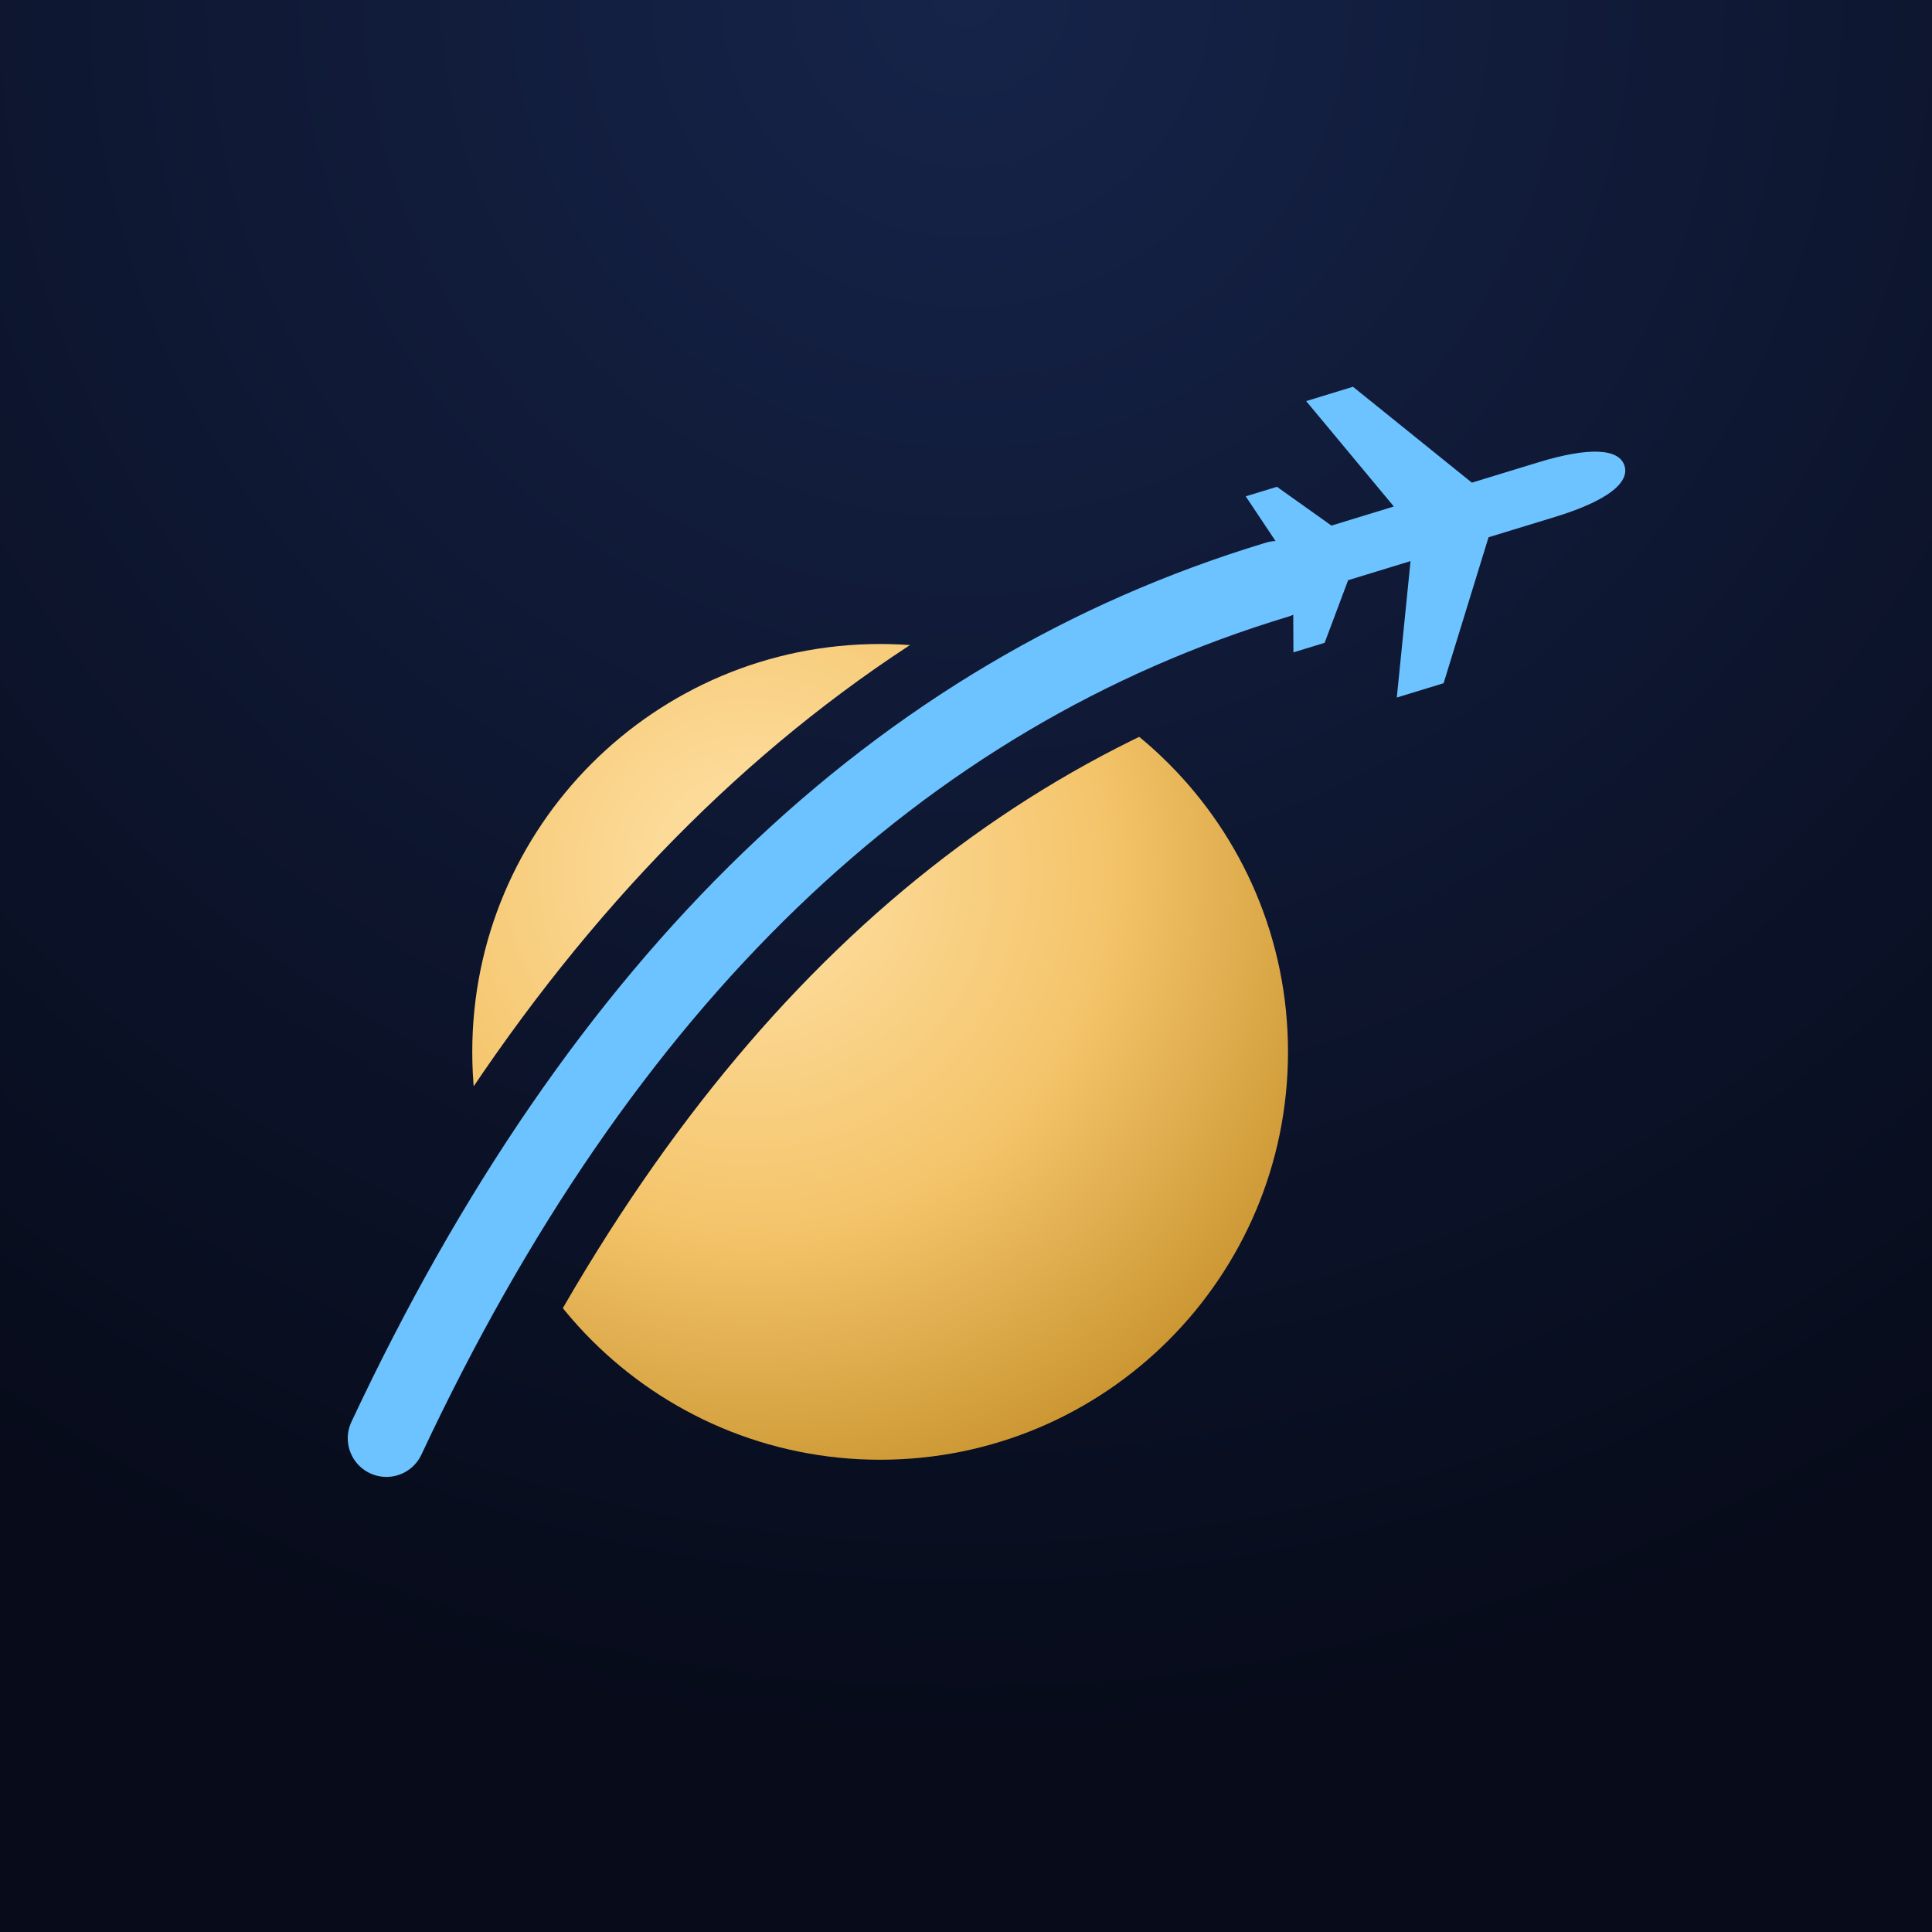
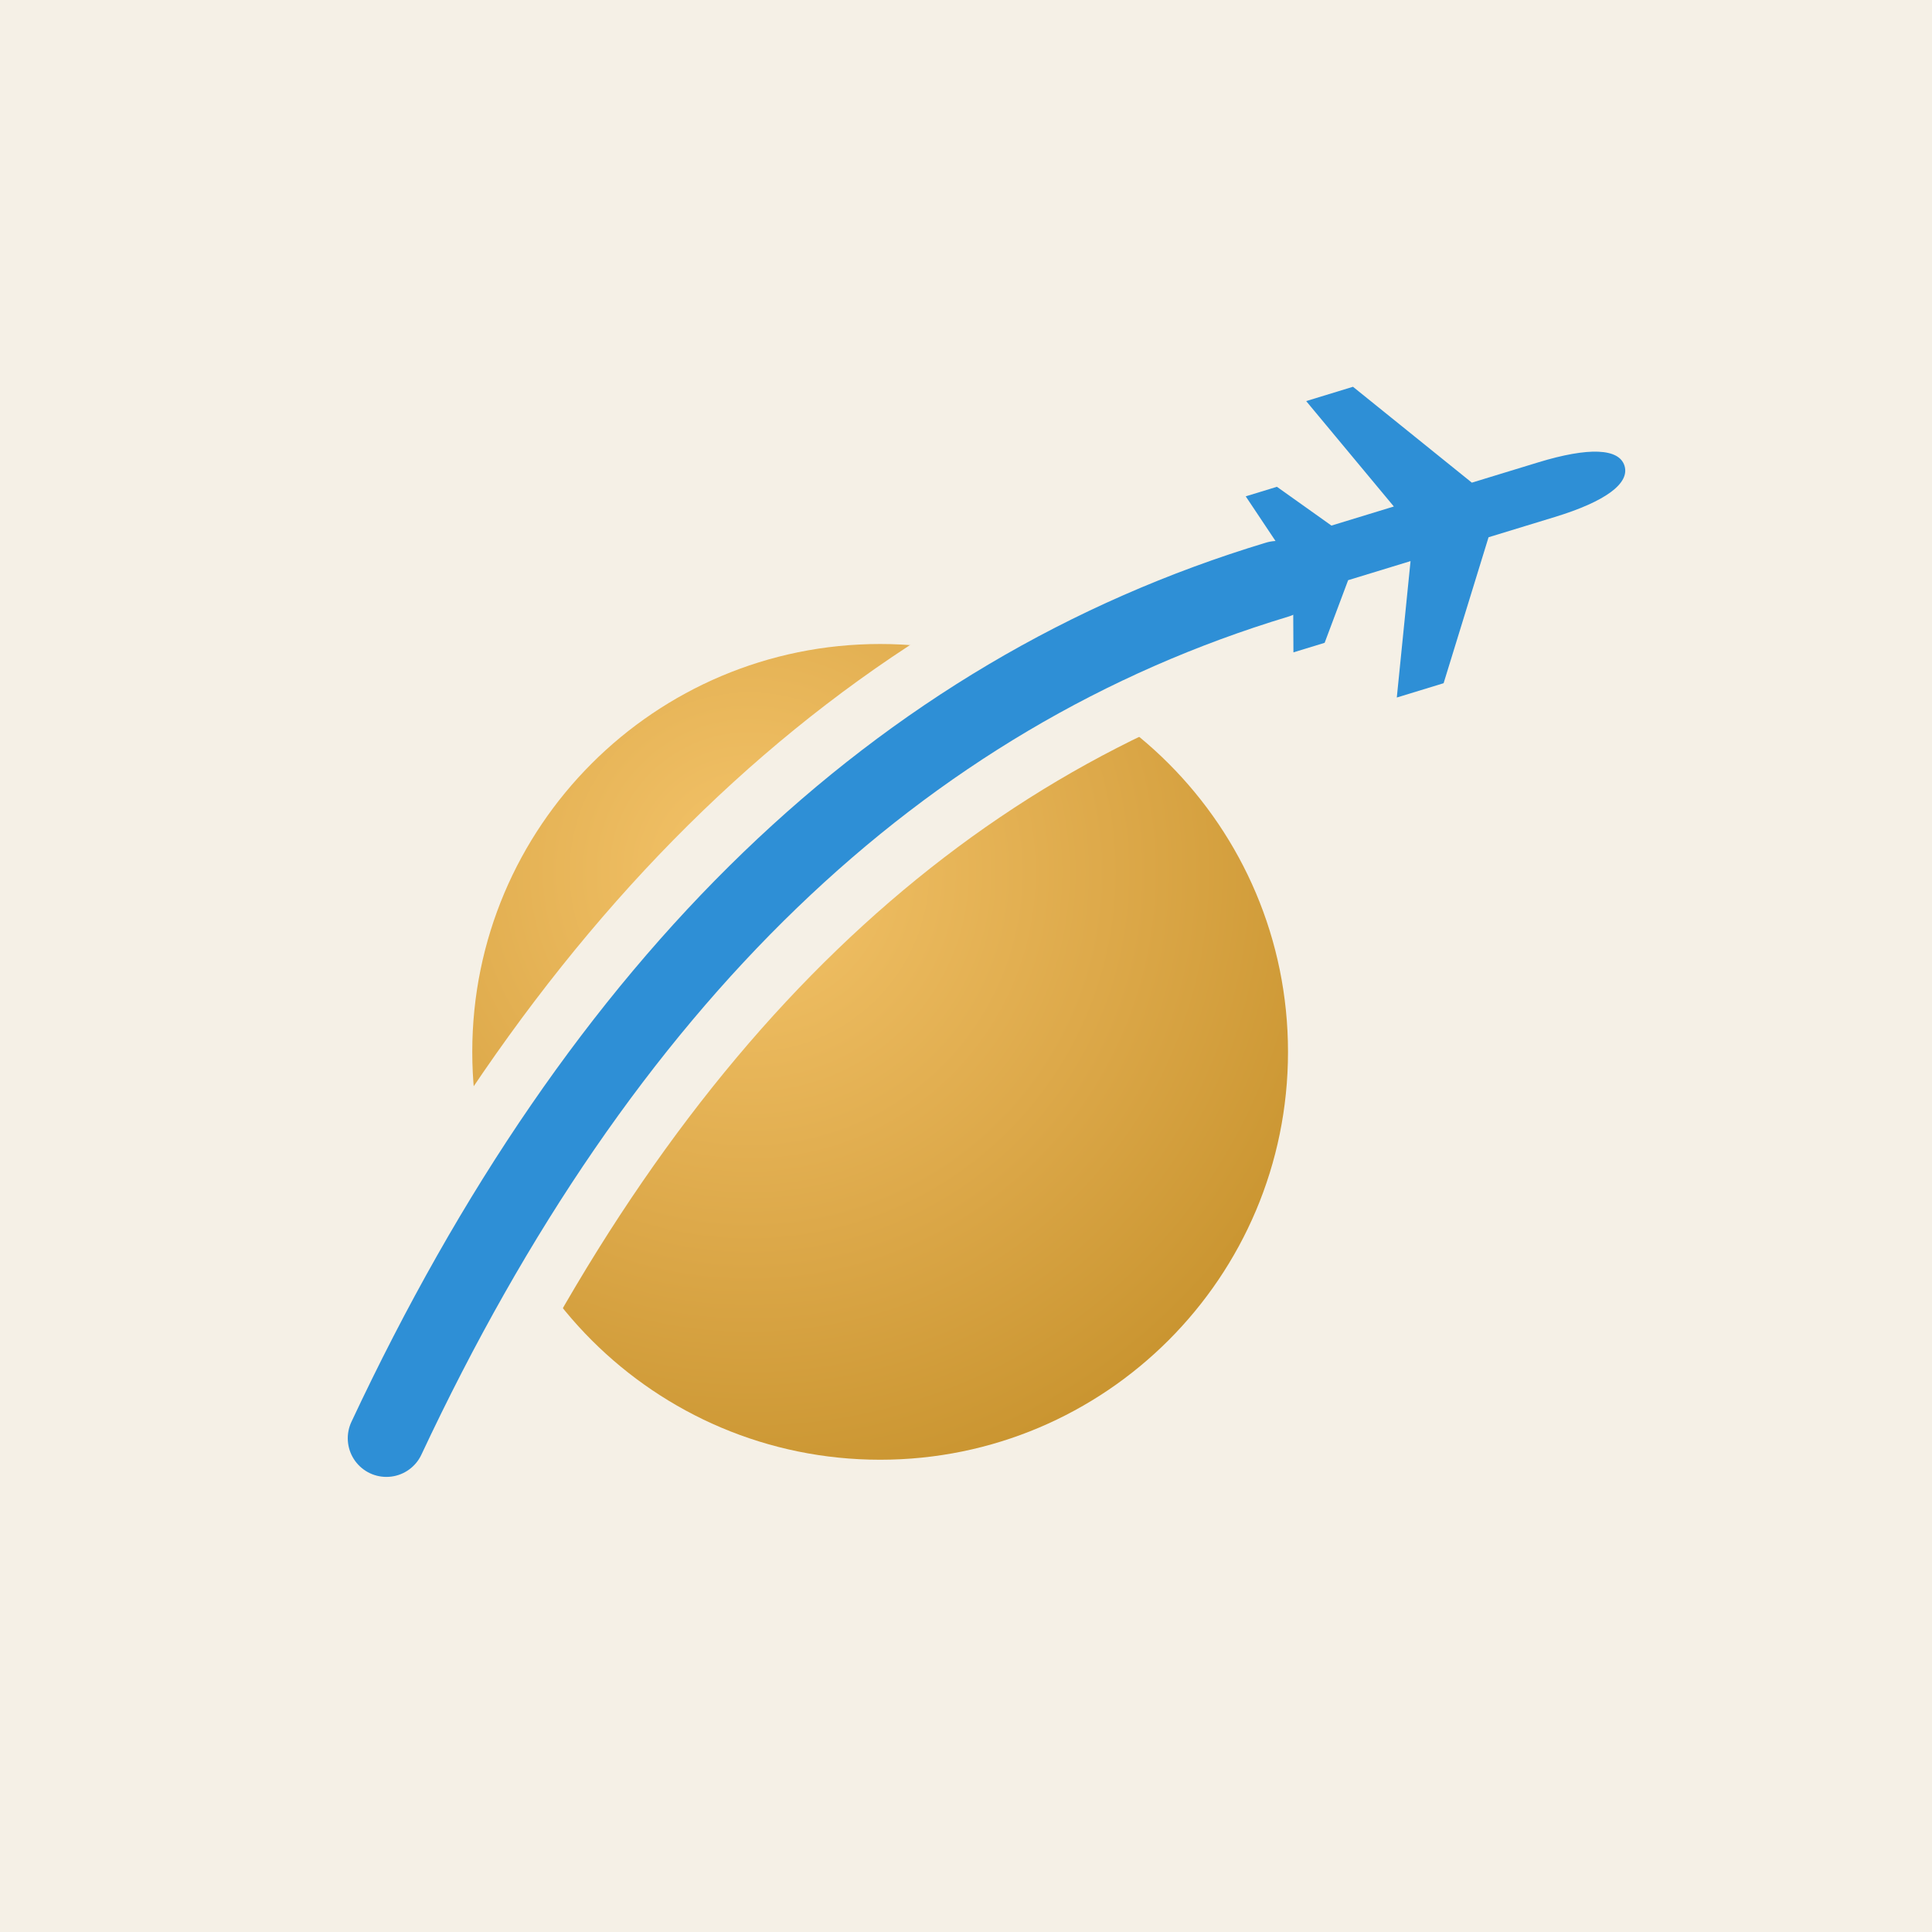
<svg xmlns="http://www.w3.org/2000/svg" viewBox="0 0 180 180" width="180" height="180">
-   <defs>
-     <radialGradient id="tb" cx="50%" cy="0%" r="90%">
-       <stop offset="0" stop-color="#16244A" />
-       <stop offset="1" stop-color="#070B1A" />
-     </radialGradient>
-   </defs>
-   <rect width="180" height="180" fill="url(#tb)" />
+   <rect width="180" height="180" fill="#F5F0E6" />
  <g transform="translate(26 24) scale(2)">
    <defs>
      <radialGradient id="tig" cx="34%" cy="28%" r="80%">
-         <stop offset="0" stop-color="#FFE2A8" />
-         <stop offset=".55" stop-color="#F4C46A" />
+         <stop offset="0" stop-color="#F4C46A" />
+         <stop offset=".55" stop-color="#DDA94A" />
        <stop offset="1" stop-color="#C8932E" />
      </radialGradient>
      <mask id="tim" maskUnits="userSpaceOnUse" x="0" y="0" width="64" height="64">
        <rect width="64" height="64" fill="#fff" />
        <path d="M5 55 Q20 23 46.5 15" fill="none" stroke="#000" stroke-width="9" stroke-linecap="round" />
      </mask>
    </defs>
    <circle cx="28" cy="37" r="19" fill="url(#tig)" mask="url(#tim)" />
-     <path d="M5 55 Q20 23 46.5 15" fill="none" stroke="#6CC3FF" stroke-width="3.6" stroke-linecap="round" />
-     <path d="M9 0 C9 -.9 7.6 -1.4 5 -1.4 L1.6 -1.4 L-2.6 -7.6 L-5 -7.6 L-2.4 -1.4 L-5.6 -1.4 L-7.6 -4 L-9.2 -4 L-8 0 L-9.2 4 L-7.6 4 L-5.6 1.4 L-2.4 1.4 L-5 7.6 L-2.6 7.6 L1.6 1.4 L5 1.4 C7.6 1.4 9 .9 9 0 Z" fill="#6CC3FF" transform="translate(54.5 12.2) rotate(-17) scale(.95)" />
+     <path d="M5 55 Q20 23 46.5 15" fill="none" stroke="#2E8FD6" stroke-width="3.6" stroke-linecap="round" />
+     <path d="M9 0 C9 -.9 7.6 -1.4 5 -1.4 L1.6 -1.4 L-2.6 -7.6 L-5 -7.6 L-2.4 -1.4 L-5.6 -1.4 L-7.6 -4 L-9.2 -4 L-8 0 L-9.2 4 L-7.6 4 L-5.6 1.4 L-2.4 1.4 L-5 7.6 L-2.6 7.6 L1.6 1.4 L5 1.4 C7.6 1.4 9 .9 9 0 Z" fill="#2E8FD6" transform="translate(54.5 12.2) rotate(-17) scale(.95)" />
  </g>
</svg>
